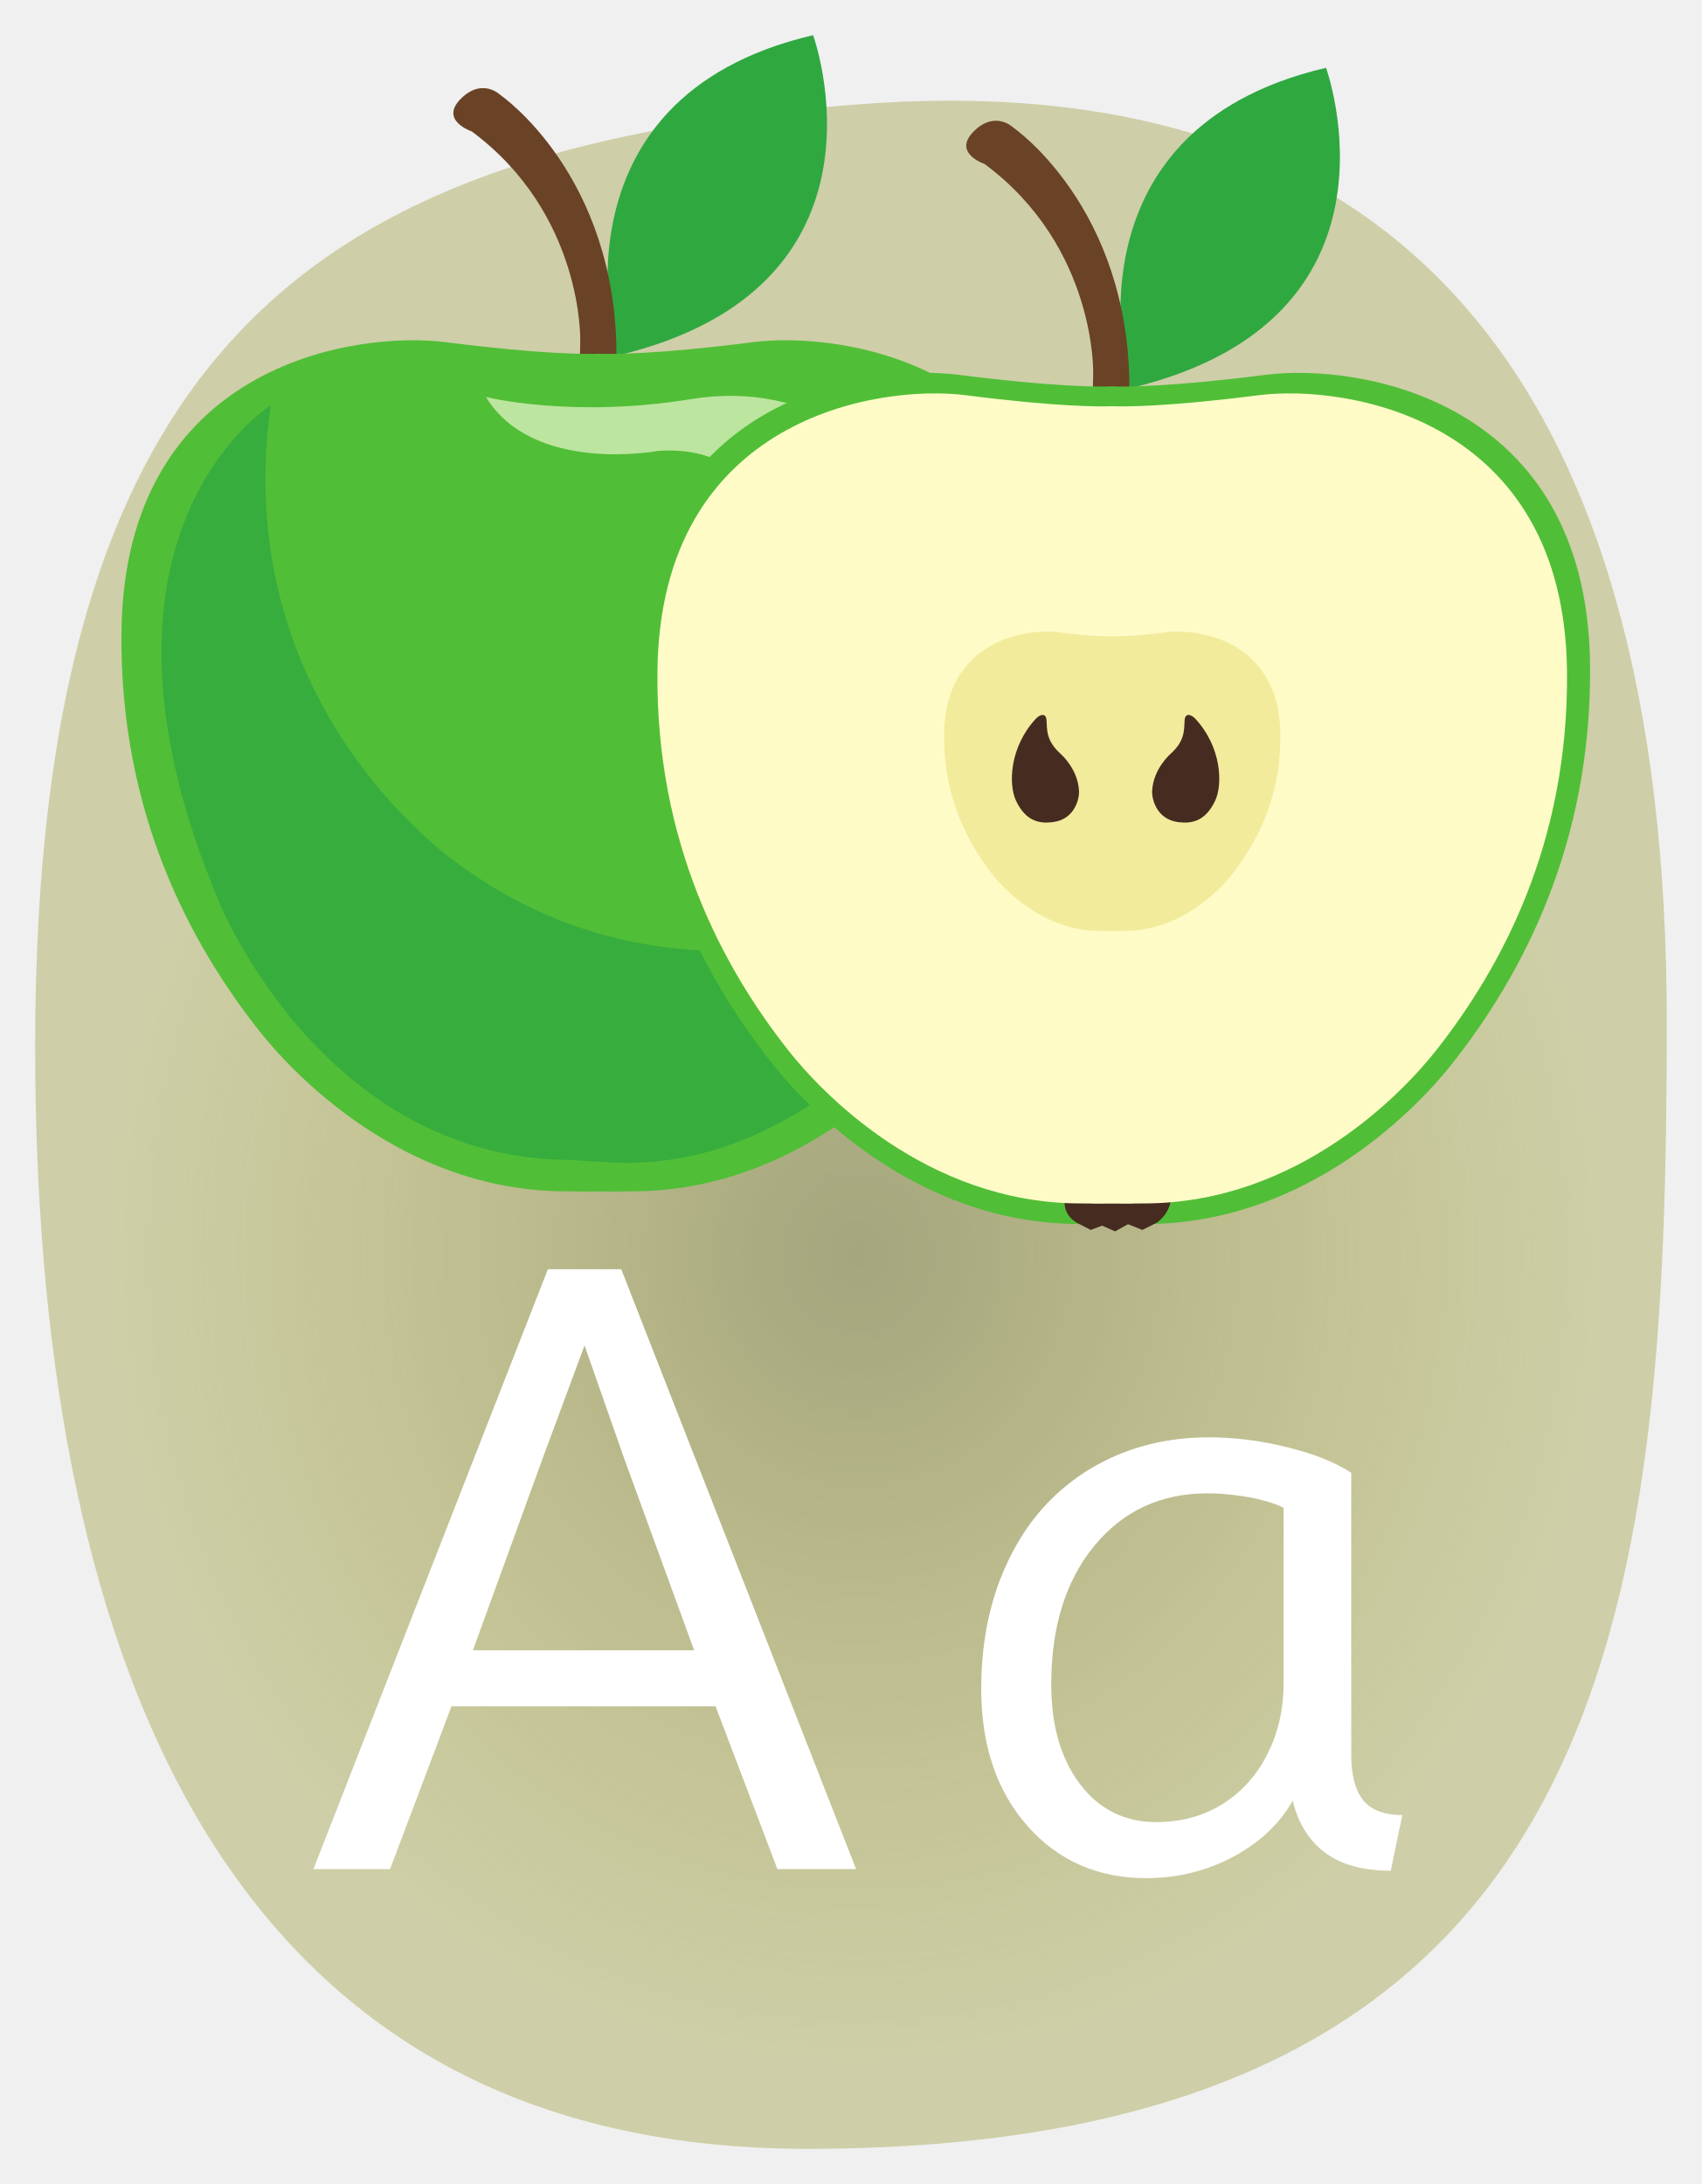
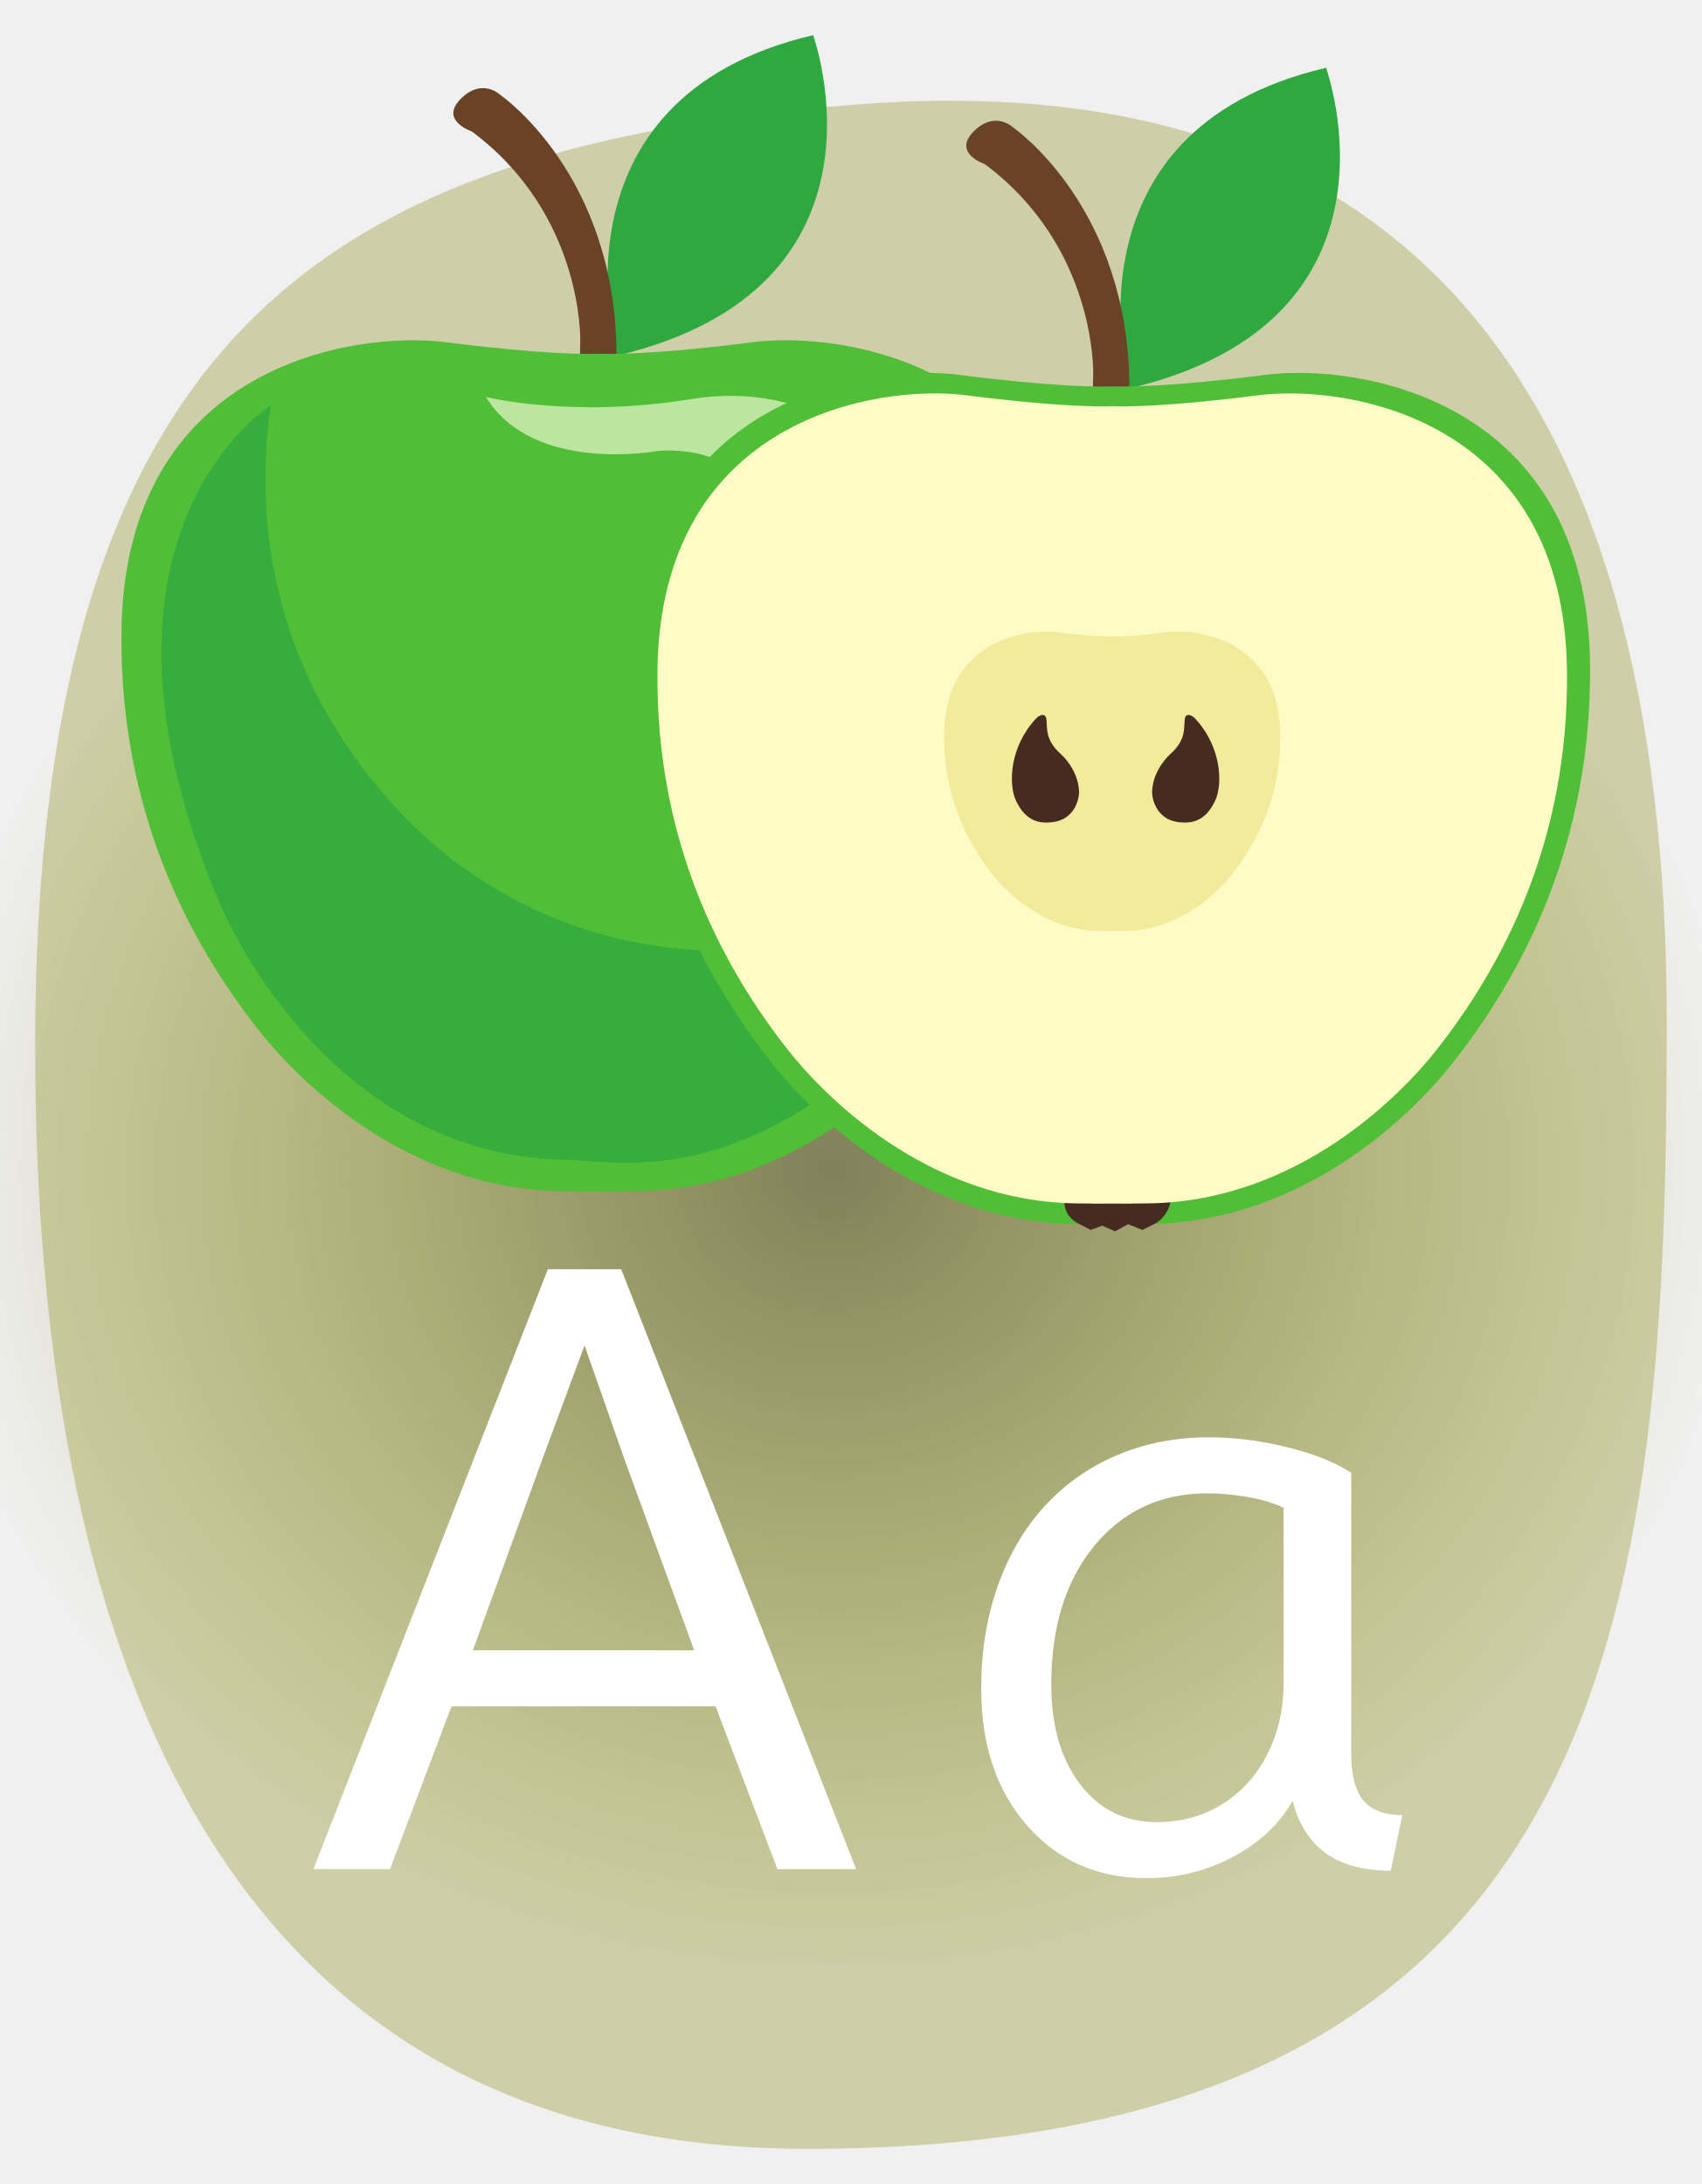
<svg xmlns="http://www.w3.org/2000/svg" xmlns:xlink="http://www.w3.org/1999/xlink" version="1.1" width="242.027" height="310.621" viewBox="0 0 242.027 310.621" id="svg2985" style="overflow:visible">
  <defs id="defs3078">
    <linearGradient id="linearGradient4301">
      <stop style="stop-color:#404040;stop-opacity:1;" offset="0" id="stop4303" />
      <stop style="stop-color:#808000;stop-opacity:0;" offset="1" id="stop4305" />
    </linearGradient>
    <linearGradient id="linearGradient4088">
      <stop style="stop-color:#000000;stop-opacity:1;" offset="0" id="stop4090" />
      <stop style="stop-color:#c8cc95;stop-opacity:0;" offset="1" id="stop4092" />
    </linearGradient>
    <linearGradient id="linearGradient3910">
      <stop style="stop-color:#d1f5bc;stop-opacity:1;" offset="0" id="stop3912" />
      <stop style="stop-color:#9ce970;stop-opacity:0;" offset="1" id="stop3915" />
    </linearGradient>
    <linearGradient id="linearGradient3878">
      <stop style="stop-color:#6e8f5b;stop-opacity:1;" offset="0" id="stop3880" />
      <stop style="stop-color:#ebebeb;stop-opacity:0;" offset="1" id="stop3882" />
    </linearGradient>
    <linearGradient id="linearGradient4407">
      <stop style="stop-color:#5a932e;stop-opacity:1;" offset="0" id="stop4409" />
      <stop style="stop-color:#008000;stop-opacity:0;" offset="1" id="stop4411" />
    </linearGradient>
    <linearGradient id="linearGradient3920">
      <stop id="stop3922" style="stop-color:#f76605;stop-opacity:1" offset="0" />
      <stop id="stop3924" style="stop-color:#f76605;stop-opacity:0" offset="1" />
    </linearGradient>
    <linearGradient id="linearGradient3912">
      <stop id="stop3914" style="stop-color:#f76605;stop-opacity:1" offset="0" />
      <stop id="stop3916" style="stop-color:#f76605;stop-opacity:0" offset="1" />
    </linearGradient>
    <linearGradient x1="266.478" y1="211.68" x2="229.985" y2="1" id="linearGradient3926" xlink:href="#linearGradient3920" gradientUnits="userSpaceOnUse" />
    <linearGradient x1="181.082" y1="130.101" x2="215.935" y2="39.45" id="linearGradient3928" xlink:href="#linearGradient3912" gradientUnits="userSpaceOnUse" gradientTransform="matrix(1,0,0,0.8609317,-54.55841,-74.85106)" />
    <radialGradient xlink:href="#linearGradient4088" id="radialGradient4094" cx="78.698" cy="50.058" fx="78.698" fy="50.058" r="99.455" gradientTransform="matrix(1,0,0,0.2369623,0,38.19639)" gradientUnits="userSpaceOnUse" />
    <radialGradient xlink:href="#linearGradient4088-8" id="radialGradient4104-4" cx="78.698" cy="50.058" fx="78.698" fy="50.058" r="99.455" gradientTransform="matrix(1,0,0,0.2369623,0,38.19639)" gradientUnits="userSpaceOnUse" />
    <linearGradient id="linearGradient4088-8">
      <stop style="stop-color:#000000;stop-opacity:1;" offset="0" id="stop4090-2" />
      <stop style="stop-color:#000000;stop-opacity:0;" offset="1" id="stop4092-2" />
    </linearGradient>
    <radialGradient xlink:href="#linearGradient4088-8" id="radialGradient4106-5" gradientUnits="userSpaceOnUse" gradientTransform="matrix(1,0,0,0.2369623,0,38.19639)" cx="78.698" cy="50.058" fx="78.698" fy="50.058" r="99.455" />
    <radialGradient xlink:href="#linearGradient4088" id="radialGradient4162" cx="78.698" cy="50.058" fx="78.698" fy="50.058" r="99.455" gradientTransform="matrix(1,0,0,0.2369623,0,38.19639)" gradientUnits="userSpaceOnUse" spreadMethod="pad" />
    <radialGradient xlink:href="#linearGradient4088" id="radialGradient4164" gradientUnits="userSpaceOnUse" gradientTransform="matrix(0.615615,-0.00320847,1.5412167e-4,0.1356629,37.45477,51.19507)" spreadMethod="pad" cx="100.392" cy="142.538" fx="100.392" fy="142.538" r="99.455" />
    <radialGradient xlink:href="#linearGradient4088-4" id="radialGradient4162-1" cx="78.698" cy="50.058" fx="78.698" fy="50.058" r="99.455" gradientTransform="matrix(1,0,0,0.2369623,0,38.19639)" gradientUnits="userSpaceOnUse" spreadMethod="pad" />
    <linearGradient id="linearGradient4088-4">
      <stop style="stop-color:#000000;stop-opacity:1;" offset="0" id="stop4090-1" />
      <stop style="stop-color:#c8cc95;stop-opacity:0;" offset="1" id="stop4092-8" />
    </linearGradient>
    <radialGradient xlink:href="#linearGradient4088-4" id="radialGradient4164-9" gradientUnits="userSpaceOnUse" gradientTransform="matrix(0.615615,-0.00320847,1.5412167e-4,0.1356629,37.45477,51.19507)" spreadMethod="pad" cx="100.392" cy="142.538" fx="100.392" fy="142.538" r="99.455" />
    <linearGradient id="linearGradient4181">
      <stop style="stop-color:#000000;stop-opacity:1;" offset="0" id="stop4183" />
      <stop style="stop-color:#c8cc95;stop-opacity:0.453;" offset="1" id="stop4185" />
    </linearGradient>
    <radialGradient r="99.455" fy="142.538" fx="100.392" cy="142.538" cx="100.392" spreadMethod="pad" gradientTransform="matrix(0.615615,-0.00320847,1.5412167e-4,0.1356629,37.45477,51.19507)" gradientUnits="userSpaceOnUse" id="radialGradient4189" xlink:href="#linearGradient4088-4" />
-     <radialGradient xlink:href="#linearGradient4301" id="radialGradient4307" cx="121.95" cy="157.956" fx="121.95" fy="157.956" r="107.583" gradientTransform="matrix(1,0,0,1.083338,-2.1186082e-8,7.233022)" gradientUnits="userSpaceOnUse" />
+     <radialGradient xlink:href="#linearGradient4301" id="radialGradient4307" cx="121.95" cy="157.956" fx="121.95" fy="157.956" r="107.583" gradientTransform="matrix(1.202231,0,0,1.083338,-28.31071,-4.766979)" gradientUnits="userSpaceOnUse" />
  </defs>
-   <path style="opacity:0.34;fill:url(#radialGradient4307);fill-opacity:1;stroke:none;overflow:visible" d="m 229.533,166.614 c 0,66.813 -6.415,128.288 -113.369,128.288 -78.816,0 -101.797,-58.69 -101.797,-125.503 0,-81.434 38.952,-102.356 108.003,-107.143 71.745,-4.974 107.163,31.279 107.163,104.358 z" id="path3929-4" />
+   <path style="opacity:0.631;fill:url(#radialGradient4307);fill-opacity:1;stroke:none;overflow:visible" d="m 247.641,154.614 c 0,66.813 -7.712,128.288 -136.295,128.288 -94.755,0 -122.383,-58.69 -122.383,-125.503 0,-81.434 46.829,-102.356 129.845,-107.143 86.254,-4.974 128.834,31.279 128.834,104.358 z" id="path3929-4" />
  <path style="opacity:0.3;fill:#808000;fill-opacity:1;stroke:none" d="m 237.027,145.302 c 0,83.495 -6.918,160.318 -122.253,160.318 -84.993,0 -109.774,-73.343 -109.774,-156.838 0,-101.766 42.004,-127.912 116.467,-133.894 77.367,-6.215 115.56,39.089 115.56,130.414 z" id="path3929" />
  <g id="layer1" transform="translate(5.235999,-3.90591)">
    <g id="g13987" transform="matrix(1.958956,0,0,1.958956,-43.5131,-103.2454)">
      <path d="m 64.292,80.526 c 0,0 -5.31,-18.691 14.274,-23.275 0,0 6.666,18.334 -14.274,23.275" style="fill:#2fa840;fill-opacity:1;fill-rule:nonzero;stroke:none" id="path3286" />
      <path d="m 61.663,79.476 c 0,0 0.264,-9.196 -7.883,-15.24 0,0 -2.364,-0.789 -0.789,-2.366 1.577,-1.576 2.891,-0.261 2.891,-0.261 0,0 8.409,5.78 8.409,18.918 0,13.137 -2.89,7.883 -2.629,-1.05" style="fill:#6a4225;fill-opacity:1;fill-rule:nonzero;stroke:none" id="path3288" />
      <path d="m 74.187,79.542 c -6.945,0.891 -10.229,0.868 -11.038,0.841 l 0,-0.007 -0.106,0.005 -0.106,-0.005 0,0.007 c -0.807,0.026 -4.091,0.05 -11.037,-0.841 -6.643,-0.851 -23.335,1.667 -23.543,21.043 -0.141,13.11 4.997,22.614 10,28.957 2.391,3.031 10.418,11.65 22.29,11.65 0.111,0 0.43,0 0.833,0.002 l 0,0.015 c 0.179,0 0.835,-0.002 1.564,-0.008 0.729,0.005 1.386,0.008 1.564,0.008 l 0,-0.015 c 0.404,-0.002 0.723,-0.002 0.833,-0.002 11.873,0 19.9,-8.619 22.29,-11.65 5.003,-6.344 10.143,-15.848 10,-28.957 -0.207,-19.375 -16.899,-21.894 -23.543,-21.043" style="fill:#51be37;fill-opacity:1;fill-rule:nonzero;stroke:none" id="path3290" />
      <path d="m 54.816,83.521 c 0,0 6.261,1.565 14.867,0.156 8.609,-1.409 15.92,3.481 17.058,12.364 0.784,6.104 -3.129,7.669 -5.006,7.669 0,0 -4.695,0.156 -5.008,-6.416 0,0 -0.158,-10.486 -9.39,-9.861 0,0 -9.078,1.721 -12.521,-3.911" style="fill:#bce59f;fill-opacity:1;fill-rule:nonzero;stroke:none" id="path3292" />
      <path d="m 39.19,84.126 c 0,0 -15,9.375 -3.75,36.041 0,0 7.5,18.75 25.625,18.75 0,0 2.638,0.209 3.96,0.209 3.281,0 8.321,-0.704 14.238,-4.834 1.972,-1.376 9.304,-7.457 12.637,-15.375 0,0 -20.834,11.668 -38.75,-1.25 0,0 -17.084,-11.25 -13.96,-33.541" style="fill:#37ad3e;fill-opacity:1;fill-rule:nonzero;stroke:none" id="path3294" />
    </g>
    <g id="g13994" transform="matrix(1.958956,0,0,1.958956,-146.4107,-91.45499)">
      <path d="m 154.052,76.876 c 0,0 -5.309,-18.691 14.275,-23.275 0,0 6.666,18.334 -14.275,23.275" style="fill:#2fa840;fill-opacity:1;fill-rule:nonzero;stroke:none" id="path4344" />
      <path d="m 151.425,75.826 c 0,0 0.263,-9.196 -7.883,-15.24 0,0 -2.365,-0.789 -0.789,-2.366 1.577,-1.576 2.891,-0.261 2.891,-0.261 0,0 8.408,5.78 8.408,18.918 0,13.137 -2.889,7.883 -2.627,-1.05" style="fill:#6a4225;fill-opacity:1;fill-rule:nonzero;stroke:none" id="path4346" />
      <path d="m 163.948,75.892 c -6.946,0.891 -10.23,0.868 -11.037,0.843 l 0,-0.009 -0.106,0.005 -0.106,-0.005 0,0.009 c -0.807,0.025 -4.091,0.049 -11.037,-0.843 -6.643,-0.851 -23.335,1.667 -23.543,21.043 -0.141,13.11 4.997,22.615 10,28.958 2.39,3.033 10.418,11.65 22.29,11.65 0.111,0 0.43,0 0.833,0.002 l 0,0.015 c 0.179,0 0.835,-0.002 1.564,-0.007 0.729,0.005 1.385,0.007 1.564,0.007 l 0,-0.015 c 0.403,-0.002 0.721,-0.002 0.833,-0.002 11.873,0 19.9,-8.617 22.29,-11.65 5.003,-6.343 10.141,-15.848 10,-28.958 -0.207,-19.375 -16.899,-21.894 -23.543,-21.043" style="fill:#51be37;fill-opacity:1;fill-rule:nonzero;stroke:none" id="path4348" />
      <path d="m 157.077,135.477 c 0,0 0.104,1.145 -1.041,1.979 l -1.042,0.521 -1.041,-0.417 -0.938,0.521 -0.938,-0.416 -0.834,0.312 -0.835,-0.435 c 0,0 -1.249,-0.504 -1.04,-1.857 0.209,-1.354 7.709,-0.207 7.709,-0.207" style="fill:#462c20;fill-opacity:1;fill-rule:nonzero;stroke:none" id="path4350" />
      <path d="m 163.411,77.376 c -6.611,0.849 -9.736,0.825 -10.505,0.801 l 0,-0.008 -0.101,0.005 -0.101,-0.005 0,0.008 c -0.769,0.024 -3.894,0.048 -10.505,-0.801 -6.321,-0.81 -22.209,1.587 -22.407,20.027 -0.135,12.478 4.756,21.523 9.519,27.561 2.275,2.885 9.915,11.088 21.215,11.088 0.106,0 0.409,10e-4 0.792,0.004 l 0,0.013 c 0.169,0 0.795,-0.004 1.488,-0.006 0.693,0.002 1.319,0.006 1.488,0.006 l 0,-0.013 c 0.384,-0.002 0.686,-0.004 0.792,-0.004 11.3,0 18.94,-8.203 21.215,-11.088 4.763,-6.039 9.654,-15.084 9.519,-27.561 -0.199,-18.44 -16.086,-20.837 -22.408,-20.027" style="fill:#fefbc7;fill-opacity:1;fill-rule:nonzero;stroke:none" id="path4352" />
      <path d="m 156.727,94.581 c -2.445,0.312 -3.601,0.305 -3.885,0.295 l 0,-0.002 -0.037,0.002 -0.037,-0.002 0,0.002 c -0.284,0.01 -1.44,0.018 -3.885,-0.295 -2.336,-0.3 -8.21,0.586 -8.284,7.404 -0.049,4.612 1.759,7.957 3.52,10.19 0.841,1.066 3.665,4.098 7.843,4.098 0.039,0 0.151,0.001 0.294,0.002 l 0,0.005 c 0.062,0 0.294,-0.001 0.55,-0.002 0.256,10e-4 0.487,0.002 0.55,0.002 l 0,-0.005 c 0.142,-0.001 0.255,-0.002 0.294,-0.002 4.178,0 7.001,-3.031 7.843,-4.098 1.761,-2.232 3.569,-5.577 3.52,-10.19 -0.074,-6.818 -5.947,-7.704 -8.284,-7.404" style="fill:#f3eb9c;fill-opacity:1;fill-rule:nonzero;stroke:none" id="path4354" />
      <path d="m 158.063,100.959 c -0.052,0.676 0.06,1.468 -1.011,2.442 0,0 -1.268,1.071 -1.351,2.716 -0.025,0.504 0.279,2.059 1.924,2.254 0.882,0.104 1.917,10e-4 2.654,-1.558 0.557,-1.177 0.475,-3.9 -1.454,-5.964 -0.25,-0.269 -0.716,-0.468 -0.761,0.109" style="fill:#462c20;fill-opacity:1;fill-rule:nonzero;stroke:none" id="path4356" />
      <path d="m 148.036,100.959 c 0.051,0.675 -0.059,1.468 1.012,2.442 0,0 1.268,1.071 1.35,2.716 0.025,0.502 -0.278,2.059 -1.925,2.254 -0.882,0.104 -1.916,0 -2.652,-1.558 -0.556,-1.179 -0.476,-3.901 1.452,-5.964 0.251,-0.27 0.718,-0.468 0.762,0.109" style="fill:#462c20;fill-opacity:1;fill-rule:nonzero;stroke:none" id="path4358" />
    </g>
  </g>
  <g style="font-size:40px;font-style:normal;font-weight:normal;line-height:125%;letter-spacing:0px;word-spacing:0px;fill:#ffffff;fill-opacity:1;stroke:none;font-family:Sans" id="text3316" transform="translate(-9.418658,-17.4887)">
    <path d="m 53.992,283.318 10.898,0 8.73,-23.145 37.559,0 8.789,23.145 11.191,0 -33.398,-85.313 -10.43,0 -33.34,85.313 m 22.676,-31.113 9.902,-27.246 5.977,-16.113 5.625,16.055 9.961,27.305 -31.465,0" style="font-size:120px;font-variant:normal;font-stretch:normal;letter-spacing:10px;fill:#ffffff;font-family:Topmarks;-inkscape-font-specification:Topmarks" id="path4219" />
    <path d="m 172.449,284.607 c 4.375,0 8.457,-0.996 12.246,-2.988 3.828,-2.031 6.68,-4.707 8.555,-8.027 0.742,3.125 2.246,5.566 4.512,7.324 2.305,1.758 5.449,2.637 9.434,2.637 l 1.641,-7.91 c -2.539,10e-6 -4.395,-0.703 -5.566,-2.109 -1.133,-1.445 -1.699,-3.613 -1.699,-6.504 l 0,-40.078 c -2.344,-1.523 -5.391,-2.734 -9.141,-3.633 -3.711,-0.937 -7.422,-1.406 -11.133,-1.406 -4.727,6e-5 -9.102,0.859 -13.125,2.578 -3.984,1.719 -7.402,4.141 -10.254,7.266 -2.813,3.086 -5.02,6.856 -6.621,11.309 -1.563,4.453 -2.344,9.316 -2.344,14.59 -1e-5,8.047 2.187,14.551 6.562,19.512 4.375,4.961 10.02,7.441 16.934,7.441 m 1.406,-7.969 c -4.492,1e-5 -8.105,-1.797 -10.84,-5.391 -2.734,-3.594 -4.102,-8.32 -4.102,-14.18 -2e-5,-8.164 2.031,-14.727 6.094,-19.688 4.102,-5 9.473,-7.5 16.113,-7.5 1.406,5e-5 2.793,0.098 4.16,0.293 1.367,0.156 2.617,0.391 3.75,0.703 1.172,0.313 2.148,0.664 2.93,1.055 l 0,24.844 c -5e-5,3.75 -0.762,7.129 -2.285,10.137 -1.484,3.008 -3.613,5.391 -6.387,7.148 -2.734,1.719 -5.879,2.578 -9.434,2.578" style="font-size:120px;font-variant:normal;font-stretch:normal;letter-spacing:10px;fill:#ffffff;font-family:Topmarks;-inkscape-font-specification:Topmarks" id="path4221" />
  </g>
</svg>
